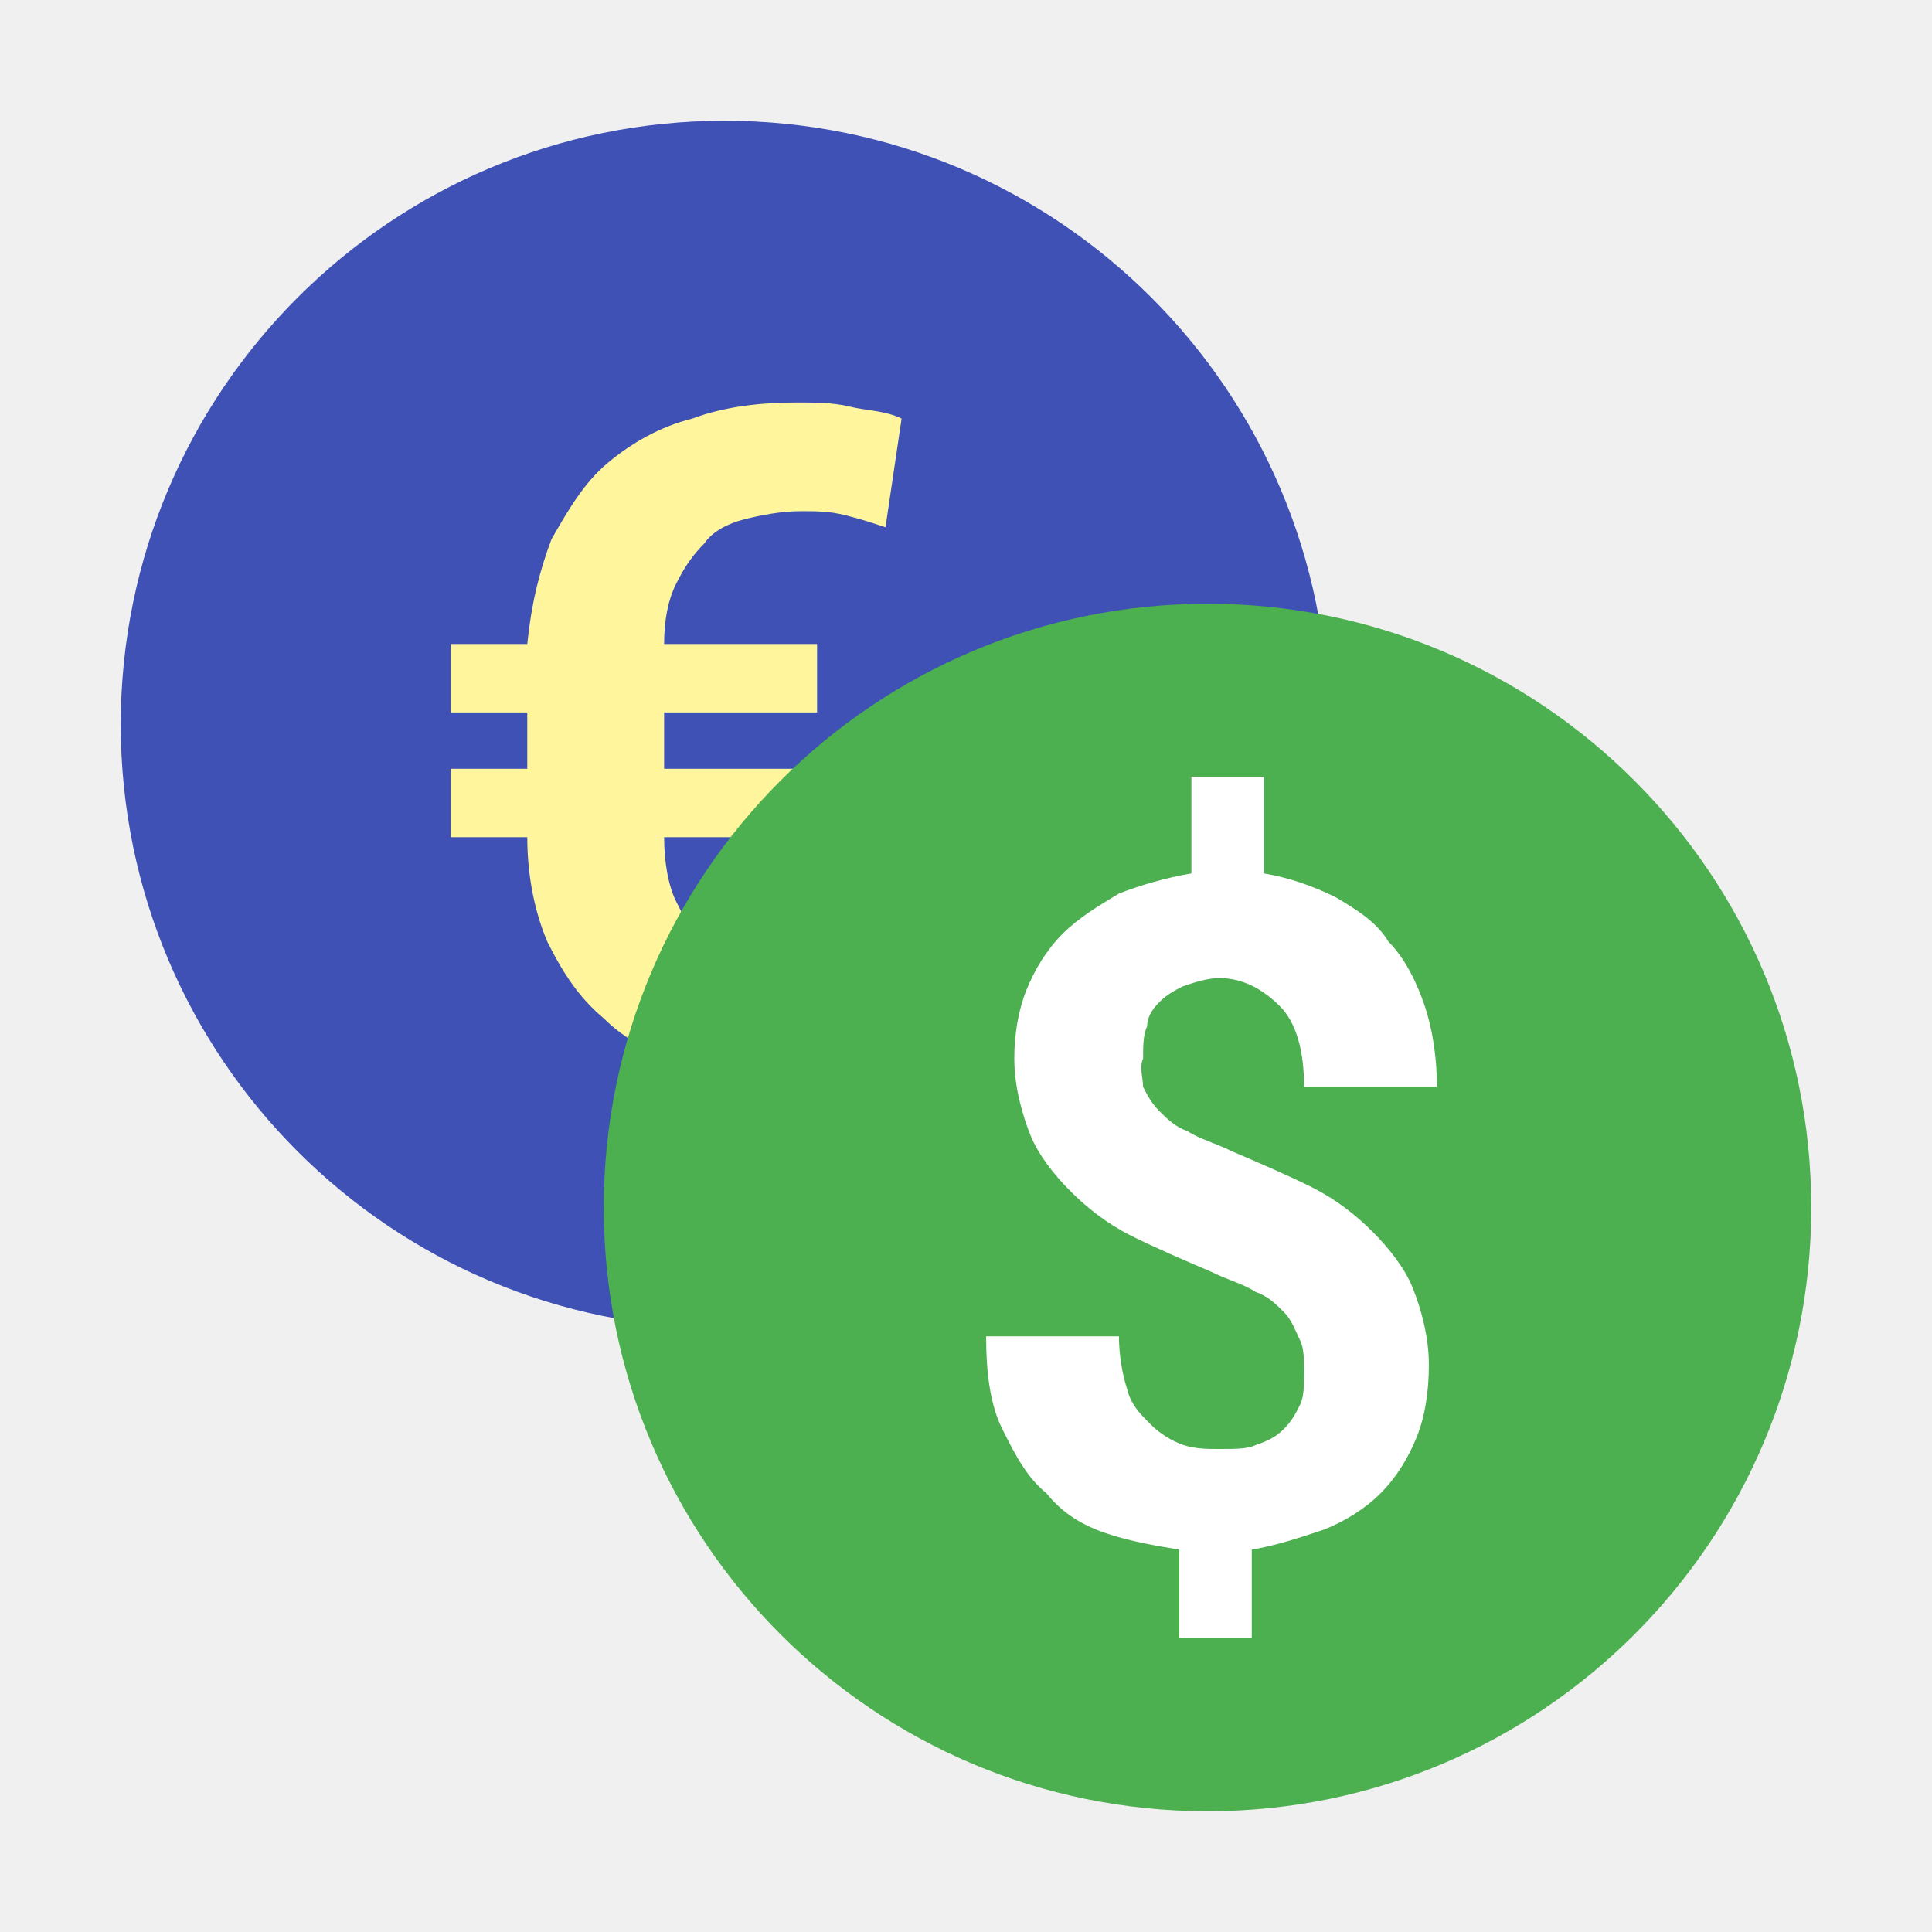
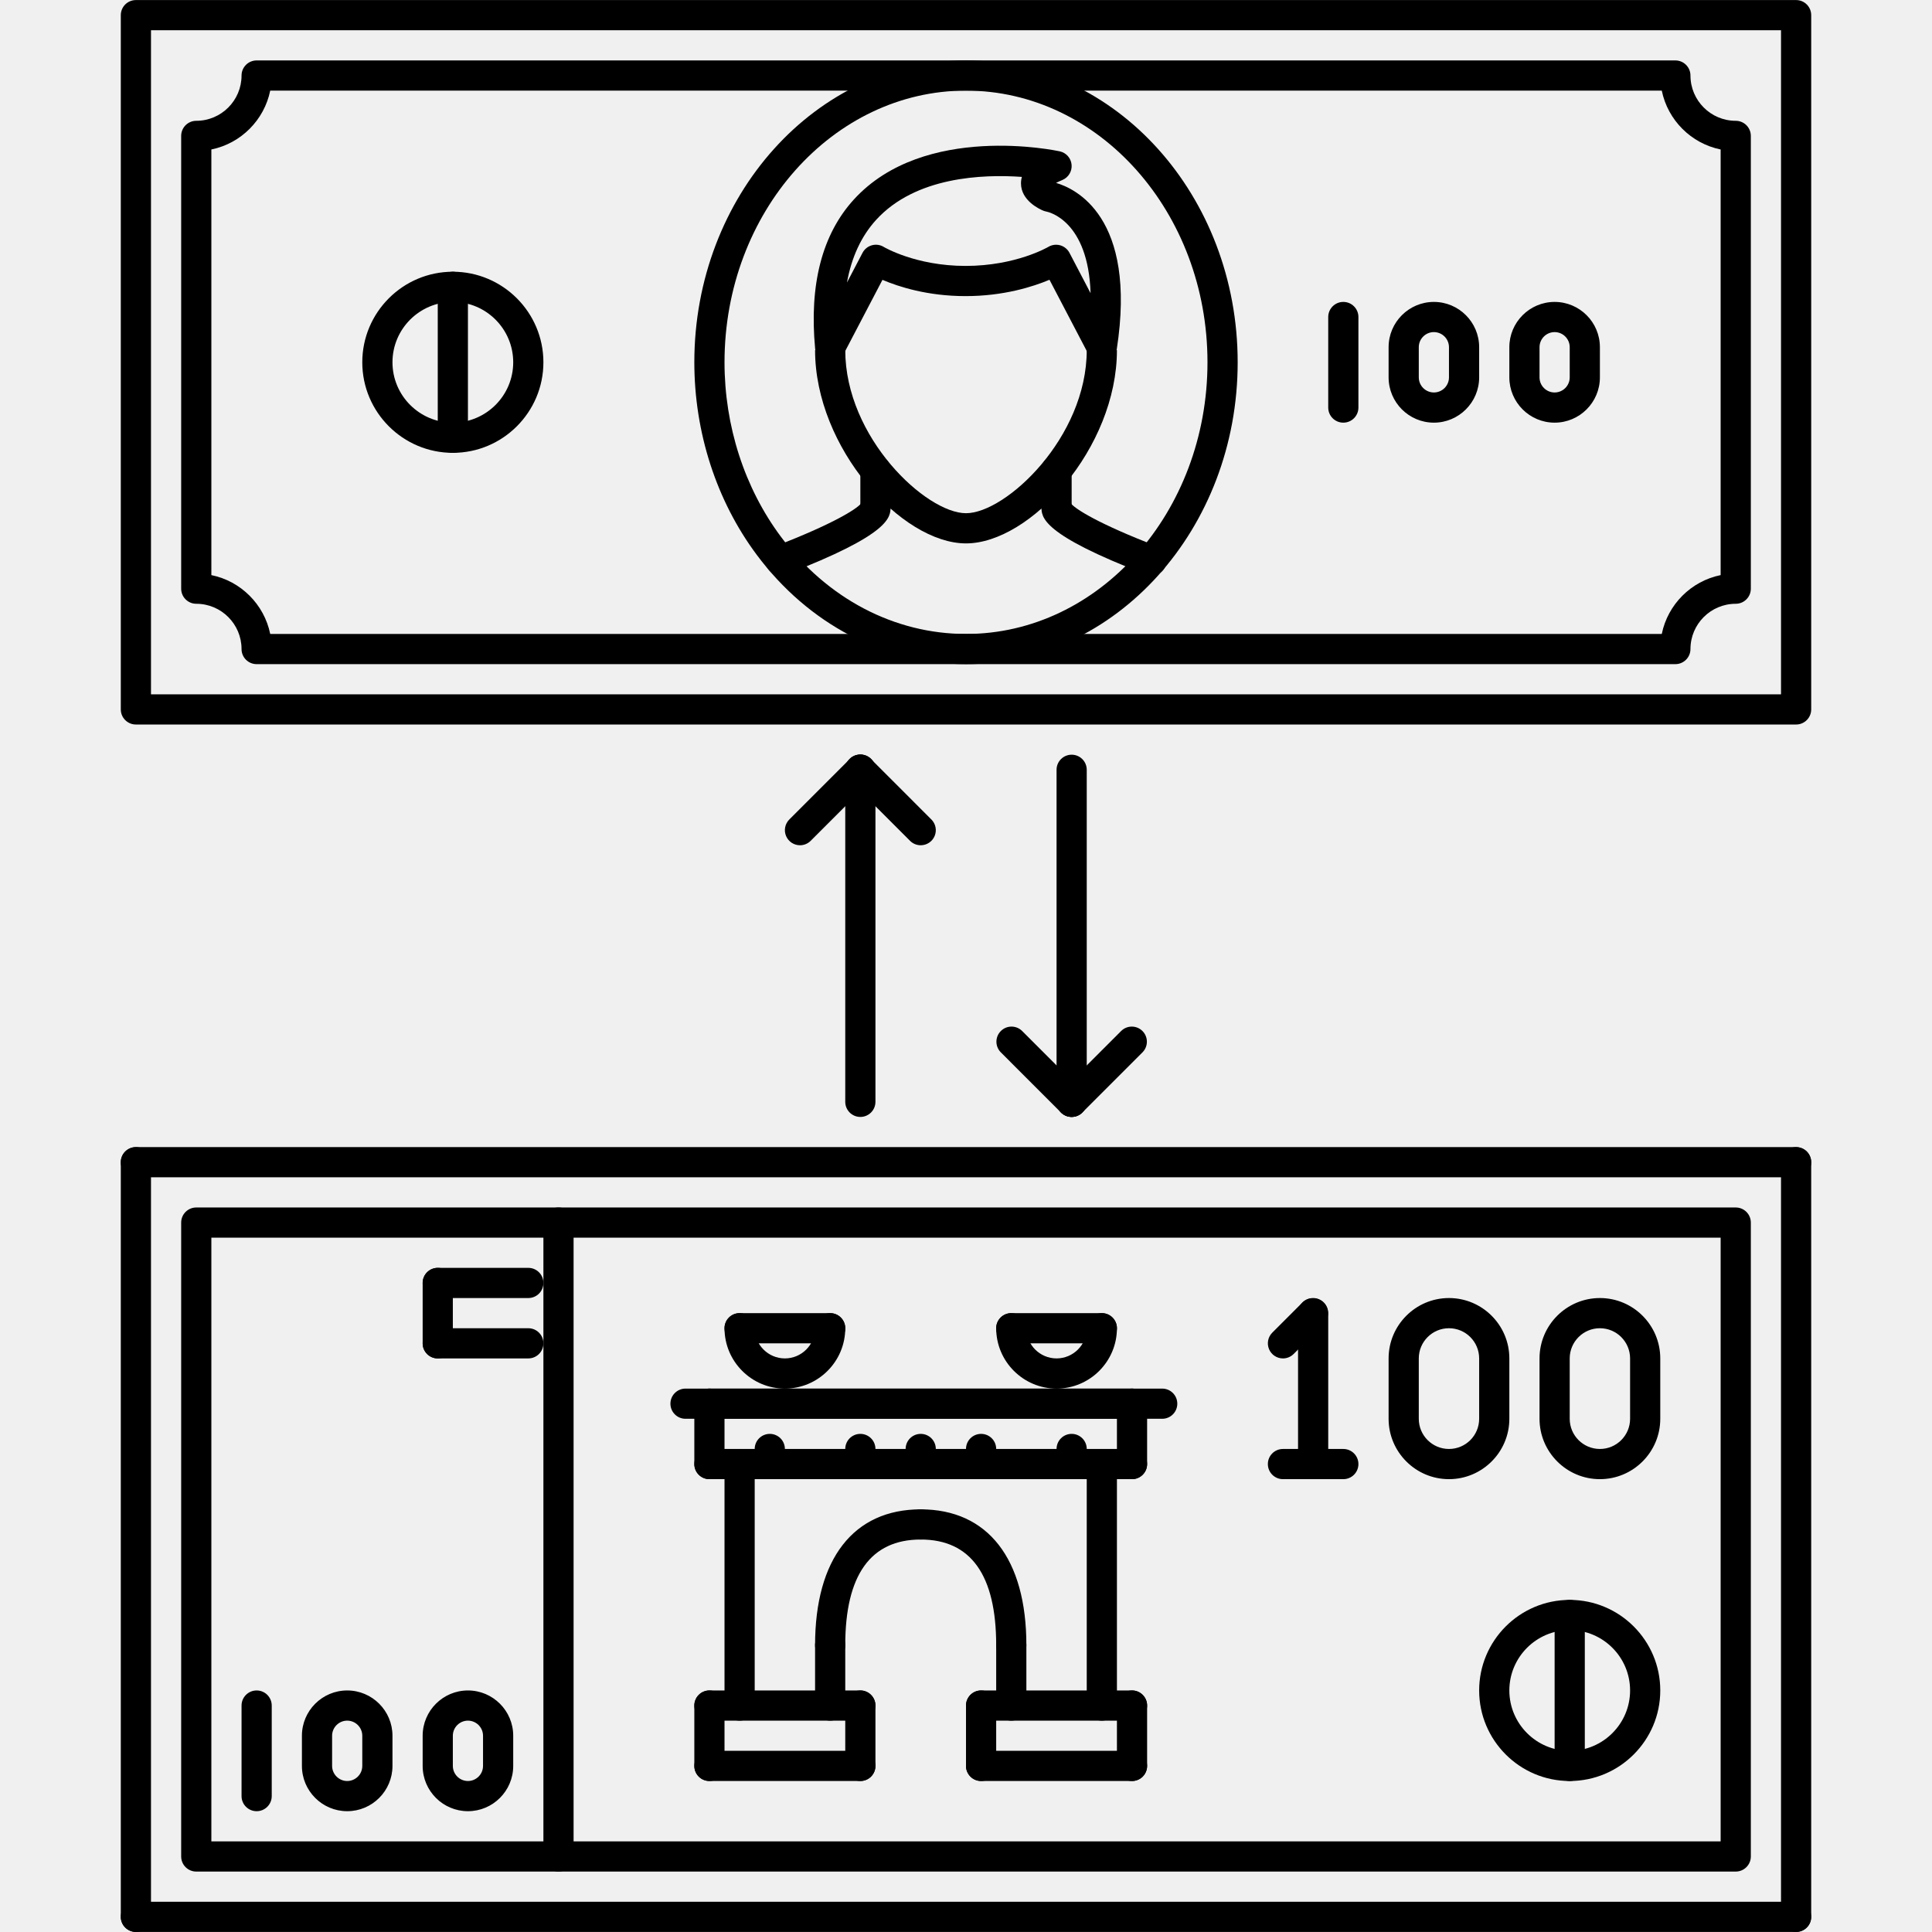
- <svg xmlns="http://www.w3.org/2000/svg" width="800px" height="800px" viewBox="0 0 1024 1024" class="icon" version="1.1">
-   <path d="M384 384m-320 0a320 320 0 1 0 640 0 320 320 0 1 0-640 0Z" fill="#3F51B5" />
-   <path d="M433.067 341.333v36.267h-81.067v29.867h81.067v36.267h-81.067c0 12.8 2.133 25.6 6.4 34.133 4.267 8.533 8.533 17.067 14.933 21.333 6.4 6.4 14.933 8.533 23.467 12.8 8.533 2.133 19.2 4.267 29.867 4.267 8.533 0 14.933 0 23.467-2.133 8.533-2.133 14.933-2.133 21.333-6.4l8.533 57.6c-8.533 2.133-19.2 4.267-29.867 4.267-10.667 2.133-21.333 2.133-32 2.133-19.2 0-38.4-2.133-55.467-8.533-17.067-4.267-32-12.8-42.667-23.467-12.8-10.667-21.333-23.467-29.867-40.533-6.4-14.933-10.667-34.133-10.667-55.467h-40.533v-36.267h40.533v-29.867h-40.533V341.333h40.533c2.133-21.333 6.4-38.4 12.8-55.467 8.533-14.933 17.067-29.867 29.867-40.533 12.8-10.667 27.733-19.2 44.8-23.467 17.067-6.4 36.267-8.533 55.467-8.533 8.533 0 19.2 0 27.733 2.133s19.2 2.133 27.733 6.4l-8.533 57.6c-6.4-2.133-12.8-4.267-21.333-6.4-8.533-2.133-14.933-2.133-23.467-2.133-10.667 0-21.333 2.133-29.867 4.267-8.533 2.133-17.067 6.4-21.333 12.8-6.4 6.4-10.667 12.8-14.933 21.333s-6.4 19.2-6.4 32h81.067z" fill="#FFF59D" />
-   <path d="M640 640m-320 0a320 320 0 1 0 640 0 320 320 0 1 0-640 0Z" fill="#4CAF50" />
-   <path d="M605.867 576c2.133 4.267 4.267 8.533 8.533 12.8 4.267 4.267 8.533 8.533 14.933 10.667 6.4 4.267 14.933 6.4 23.467 10.667 14.933 6.4 29.867 12.8 42.667 19.2 12.8 6.4 23.467 14.933 32 23.467 8.533 8.533 17.067 19.2 21.333 29.867 4.267 10.667 8.533 25.6 8.533 40.533s-2.133 27.733-6.4 38.4c-4.267 10.667-10.667 21.333-19.2 29.867s-19.2 14.933-29.867 19.2c-12.8 4.267-25.6 8.533-38.4 10.667v46.933h-38.4v-46.933c-12.8-2.133-25.6-4.267-38.4-8.533s-23.467-10.667-32-21.333c-10.667-8.533-17.067-21.333-23.467-34.133-6.4-12.8-8.533-29.867-8.533-49.067h70.4c0 10.667 2.133 21.333 4.267 27.733 2.133 8.533 6.4 12.8 12.8 19.2 4.267 4.267 10.667 8.533 17.067 10.667 6.4 2.133 12.8 2.133 19.2 2.133 8.533 0 14.933 0 19.2-2.133 6.4-2.133 10.667-4.267 14.933-8.533 4.267-4.267 6.4-8.533 8.533-12.8 2.133-4.267 2.133-10.667 2.133-17.067 0-6.4 0-12.8-2.133-17.067-2.133-4.267-4.267-10.667-8.533-14.933s-8.533-8.533-14.933-10.667c-6.4-4.267-14.933-6.4-23.467-10.667-14.933-6.4-29.867-12.8-42.667-19.2-12.8-6.4-23.467-14.933-32-23.467-8.533-8.533-17.067-19.2-21.333-29.867-4.267-10.667-8.533-25.6-8.533-40.533 0-12.8 2.133-25.6 6.4-36.267 4.267-10.667 10.667-21.333 19.2-29.867 8.533-8.533 19.2-14.933 29.867-21.333 10.667-4.267 25.6-8.533 38.4-10.667v-51.2h38.4v51.2c12.8 2.133 25.6 6.4 38.4 12.8 10.667 6.4 21.333 12.8 27.733 23.467 8.533 8.533 14.933 21.333 19.2 34.133 4.267 12.8 6.4 27.733 6.4 42.667h-70.4c0-19.2-4.267-34.133-12.8-42.667-8.533-8.533-19.2-14.933-32-14.933-6.4 0-12.8 2.133-19.2 4.267-4.267 2.133-8.533 4.267-12.8 8.533-4.267 4.267-6.4 8.533-6.4 12.8-2.133 4.267-2.133 10.667-2.133 17.067-2.133 4.267 0 10.667 0 14.933z" fill="#FFFFFF" />
+ <svg xmlns="http://www.w3.org/2000/svg" width="800px" height="800px" viewBox="0 0 1024 1024" fill="#000000" class="icon" version="1.1">
+   <path d="M887.978 352.01H136.024c-4.422 0-8-3.578-8-8 0-13.232-10.764-23.998-23.998-23.998-4.422 0-8-3.578-8-8V72.028c0-4.422 3.578-8 8-8 13.234 0 23.998-10.766 23.998-23.998 0-4.422 3.578-8 8-8H887.98a7.994 7.994 0 0 1 7.998 8c0 13.232 10.766 23.998 24 23.998 4.422 0 8 3.578 8 8v239.984c0 4.422-3.578 8-8 8-13.234 0-24 10.766-24 23.998a7.998 7.998 0 0 1-8 8z m-744.752-16h737.548c3.204-15.648 15.544-28.006 31.202-31.194V79.222c-15.656-3.188-27.998-15.546-31.202-31.194H143.226c-3.204 15.648-15.546 28.006-31.202 31.194v225.596c15.656 3.186 28 15.546 31.202 31.192z" fill="" />
+   <path d="M951.974 384.008H72.028c-4.422 0-8-3.578-8-8V8.032c0-4.422 3.578-8 8-8h879.948a7.994 7.994 0 0 1 7.998 8v367.976a7.998 7.998 0 0 1-8 8z m-871.946-16h863.948V16.03H80.028v351.978z" fill="" />
+   <path d="M512 288.014c-34.186 0-79.994-50.654-79.994-102.448h15.998c0 46.436 42.92 86.448 63.996 86.448 21.078 0 63.996-40.012 63.996-86.448h16c0 51.794-45.808 102.448-79.996 102.448z" fill="" />
+   <path d="M610.372 305.028c-0.954 0-1.922-0.172-2.86-0.532-55.514-21.296-55.514-30.374-55.514-35.794 0-4.42 3.578-8 8-8a8.012 8.012 0 0 1 7.844 6.398c2.454 2.828 14.466 10.592 45.386 22.458a8.01 8.01 0 0 1 4.61 10.336 7.992 7.992 0 0 1-7.466 5.134z" fill="" />
+   <path d="M559.998 276.702c-4.422 0-8-3.578-8-8v-19.608c0-4.422 3.578-8 8-8s8 3.578 8 8v19.608c0 4.422-3.578 8-8 8zM413.678 305.012a8 8 0 0 1-2.872-15.468c30.92-11.876 42.902-19.624 45.356-22.444a8.012 8.012 0 0 1 7.844-6.398c4.422 0 8 3.578 8 8 0 5.414 0 14.468-55.452 35.78a8.17 8.17 0 0 1-2.876 0.53z" fill="" />
+   <path d="M464.004 276.702c-4.422 0-8-3.578-8-8v-19.592c0-4.422 3.578-8 8-8s8 3.578 8 8v19.592c0 4.422-3.578 8-8 8z" fill="" />
+   <path d="M512 352.01c-43.058 0-83.494-21.146-110.96-58.012-21.294-28.56-33.03-64.778-33.03-101.978 0-88.22 64.59-159.99 143.99-159.99 79.402 0 143.992 71.77 143.992 159.99S591.402 352.01 512 352.01z m0-303.982c-70.572 0-127.992 64.598-127.992 143.992 0 33.78 10.61 66.598 29.858 92.416 24.422 32.78 60.186 51.576 98.134 51.576 70.574 0 127.992-64.598 127.992-143.992S582.574 48.028 512 48.028z" fill="" />
+   <path d="M440.006 192.02a8.016 8.016 0 0 1-7.968-7.25c-3.188-33.982 3.704-60.55 20.482-78.978 37.374-41.044 107.822-25.866 109.134-25.592 3.438 0.726 6 3.61 6.312 7.108a8.008 8.008 0 0 1-4.938 8.124c-1.36 0.554-2.438 1.062-3.296 1.516 9.656 2.766 43.154 17.578 32.154 88.298a7.994 7.994 0 0 1-6.594 6.664c-3.39 0.586-6.796-1.124-8.406-4.18L556.248 148.28c-8.67 3.648-24.264 8.664-44.482 8.664-20.124 0-35.466-4.96-44.042-8.618L447.1 187.73a8.02 8.02 0 0 1-7.094 4.29z m119.742-62.31c0.734 0 1.454 0.102 2.172 0.296a8.094 8.094 0 0 1 4.922 3.992l11.186 21.396c-1.218-38.498-22.294-43.036-23.358-43.24a9.62 9.62 0 0 1-1.672-0.476c-1.984-0.812-11.858-5.32-11.858-14.5 0-1.21 0.172-2.352 0.484-3.414-20.672-1.468-56.342-0.188-77.278 22.794-7.844 8.624-13 19.726-15.438 33.202L457.16 134a7.988 7.988 0 0 1 4.968-4 7.936 7.936 0 0 1 6.312 0.898c0.14 0.086 16.936 10.046 43.324 10.046 26.718 0 43.702-9.992 43.874-10.092a7.916 7.916 0 0 1 4.11-1.142zM240.018 240.016c-26.466 0-47.998-21.53-47.998-47.998s21.532-47.998 47.998-47.998 47.996 21.53 47.996 47.998-21.53 47.998-47.996 47.998z m0-79.994c-17.64 0-31.998 14.35-31.998 31.998s14.358 31.998 31.998 31.998c17.638 0 31.998-14.35 31.998-31.998s-14.36-31.998-31.998-31.998z" fill="" />
+   <path d="M240.018 240.016c-4.422 0-8-3.578-8-8V152.022c0-4.42 3.578-8 8-8s8 3.578 8 8v79.996a7.994 7.994 0 0 1-8 7.998zM919.976 991.97H104.026c-4.422 0-8-3.578-8-8V647.992c0-4.422 3.578-8 8-8h815.952c4.422 0 8 3.578 8 8v335.978a8 8 0 0 1-8.002 8z m-807.95-15.998h799.952v-319.98H112.026v319.98z" fill="" />
+   <path d="M831.98 943.972c-26.466 0-47.996-21.53-47.996-47.996s21.53-47.996 47.996-47.996c26.468 0 47.998 21.53 47.998 47.996s-21.528 47.996-47.998 47.996z m0-79.994c-17.638 0-31.996 14.358-31.996 31.998s14.358 31.998 31.996 31.998c17.64 0 32-14.358 32-31.998s-14.358-31.998-32-31.998z" fill="" />
+   <path d="M831.98 943.972a7.994 7.994 0 0 1-7.998-7.998v-79.996a7.994 7.994 0 0 1 7.998-7.998c4.422 0 8 3.578 8 7.998v79.996a7.994 7.994 0 0 1-8 7.998zM695.99 783.984c-4.422 0-8-3.578-8-8v-79.996c0-4.422 3.578-8 8-8a7.994 7.994 0 0 1 7.998 8v79.996c0 4.422-3.578 8-7.998 8zM767.984 783.984c-17.638 0-31.996-14.36-31.996-32v-31.996c0-17.64 14.358-32 31.996-32 17.64 0 32 14.36 32 32v31.996c0 17.64-14.36 32-32 32z m0-79.996c-8.826 0-15.998 7.172-15.998 16v31.996c0 8.828 7.172 16 15.998 16 8.828 0 16-7.172 16-16v-31.996c0-8.828-7.172-16-16-16zM847.98 783.984c-17.64 0-31.998-14.36-31.998-32v-31.996c0-17.64 14.358-32 31.998-32s31.998 14.36 31.998 32v31.996c0 17.64-14.356 32-31.998 32z m0-79.996c-8.828 0-16 7.172-16 16v31.996c0 8.828 7.172 16 16 16s16-7.172 16-16v-31.996c0-8.828-7.172-16-16-16z" fill="" />
+   <path d="M679.99 719.988a8 8 0 0 1-5.654-13.656l15.998-16a8 8 0 0 1 11.31 11.312l-15.998 16a7.964 7.964 0 0 1-5.656 2.344zM711.988 783.984h-31.998c-4.42 0-7.998-3.578-7.998-8s3.578-8 7.998-8h31.998c4.422 0 8 3.578 8 8s-3.578 8-8 8zM296.014 991.97c-4.422 0-8-3.578-8-8V647.992c0-4.422 3.578-8 8-8s8 3.578 8 8v335.978c0 4.422-3.578 8-8 8z" fill="" />
+   <path d="M280.016 687.988h-47.998c-4.422 0-8-3.578-8-7.998 0-4.422 3.578-8 8-8h47.998a7.994 7.994 0 0 1 7.998 8 7.994 7.994 0 0 1-7.998 7.998z" fill="" />
+   <path d="M232.018 719.988c-4.422 0-8-3.578-8-8v-31.998c0-4.422 3.578-8 8-8s8 3.578 8 8v31.998c0 4.422-3.578 8-8 8z" fill="" />
+   <path d="M280.016 719.988h-47.998c-4.422 0-8-3.578-8-8s3.578-8 8-8h47.998c4.42 0 7.998 3.578 7.998 8s-3.578 8-7.998 8zM136.024 959.972c-4.422 0-8-3.578-8-8v-47.996c0-4.422 3.578-8 8-8s8 3.578 8 8v47.996c0 4.422-3.578 8-8 8zM184.022 959.972c-13.234 0-24-10.766-24-23.998v-16c0-13.232 10.766-23.998 24-23.998 13.232 0 23.998 10.766 23.998 23.998v16c0 13.234-10.766 23.998-23.998 23.998z m0-47.996c-4.406 0-8 3.594-8 7.998v16a8.016 8.016 0 0 0 8 7.998 8.014 8.014 0 0 0 7.998-7.998v-16a8.014 8.014 0 0 0-7.998-7.998zM248.018 959.972c-13.234 0-24-10.766-24-23.998v-16c0-13.232 10.766-23.998 24-23.998 13.232 0 23.998 10.766 23.998 23.998v16c0 13.234-10.766 23.998-23.998 23.998z m0-47.996c-4.406 0-8 3.594-8 7.998v16a8.016 8.016 0 0 0 8 7.998 8.014 8.014 0 0 0 7.998-7.998v-16a8.014 8.014 0 0 0-7.998-7.998zM711.988 224.018c-4.422 0-8-3.578-8-8V168.022c0-4.422 3.578-8 8-8s8 3.578 8 8v47.996c0 4.422-3.578 8-8 8zM759.986 224.018c-13.234 0-23.998-10.766-23.998-23.998v-16c0-13.232 10.764-23.998 23.998-23.998 13.232 0 23.998 10.766 23.998 23.998v16c0 13.232-10.766 23.998-23.998 23.998z m0-47.998c-4.406 0-8 3.586-8 8v16c0 4.414 3.594 8 8 8a8.01 8.01 0 0 0 7.998-8v-16c0-4.414-3.594-8-7.998-8zM823.982 224.018c-13.234 0-23.998-10.766-23.998-23.998v-16c0-13.232 10.764-23.998 23.998-23.998 13.232 0 23.998 10.766 23.998 23.998v16c0 13.232-10.766 23.998-23.998 23.998z m0-47.998c-4.406 0-8 3.586-8 8v16c0 4.414 3.594 8 8 8a8.01 8.01 0 0 0 7.998-8v-16c0-4.414-3.594-8-7.998-8z" fill="" />
+   <path d="M392.008 911.976c-4.422 0-8-3.578-8-8v-127.992c0-4.422 3.578-8 8-8s8 3.578 8 8v127.992c0 4.422-3.578 8-8 8zM440.006 911.976c-4.422 0-8-3.578-8-8v-31.998c0-4.422 3.578-8 8-8a7.994 7.994 0 0 1 7.998 8v31.998c0 4.422-3.578 8-7.998 8zM536 911.976c-4.422 0-8-3.578-8-8v-31.998c0-4.422 3.578-8 8-8s8 3.578 8 8v31.998c0 4.422-3.578 8-8 8zM583.996 911.976c-4.422 0-8-3.578-8-8v-127.992c0-4.422 3.578-8 8-8s8 3.578 8 8v127.992c0 4.422-3.578 8-8 8z" fill="" />
+   <path d="M440.006 879.976c-4.422 0-8-3.578-8-7.998 0-45.748 20.404-71.996 55.996-71.996 4.422 0 8 3.578 8 8a7.994 7.994 0 0 1-8 7.998c-26.544 0-39.998 18.844-39.998 55.998a7.994 7.994 0 0 1-7.998 7.998z" fill="" />
+   <path d="M536 879.976c-4.422 0-8-3.578-8-7.998 0-37.154-13.454-55.998-39.998-55.998-4.422 0-8-3.578-8-7.998 0-4.422 3.578-8 8-8 35.592 0 55.998 26.248 55.998 71.996a7.994 7.994 0 0 1-8 7.998zM456.004 911.976h-79.994c-4.422 0-8-3.578-8-8s3.578-8 8-8h79.994c4.422 0 8 3.578 8 8s-3.578 8-8 8zM599.996 911.976H520c-4.422 0-8-3.578-8-8s3.578-8 8-8h79.996c4.422 0 8 3.578 8 8s-3.578 8-8 8zM599.996 783.984H376.01c-4.422 0-8-3.578-8-8s3.578-8 8-8h223.986c4.422 0 8 3.578 8 8s-3.578 8-8 8z" fill="" />
+   <path d="M599.996 783.984c-4.422 0-8-3.578-8-8v-31.998c0-4.422 3.578-8 8-8s8 3.578 8 8v31.998c0 4.422-3.578 8-8 8z" fill="" />
+   <path d="M599.996 751.984H376.01c-4.422 0-8-3.578-8-7.998 0-4.422 3.578-8 8-8h223.986c4.422 0 8 3.578 8 8a7.994 7.994 0 0 1-8 7.998z" fill="" />
+   <path d="M376.01 783.984c-4.422 0-8-3.578-8-8v-31.998c0-4.422 3.578-8 8-8a7.994 7.994 0 0 1 7.998 8v31.998c0 4.422-3.578 8-7.998 8zM599.996 943.972c-4.422 0-8-3.578-8-7.998v-31.998c0-4.422 3.578-8 8-8s8 3.578 8 8v31.998a7.994 7.994 0 0 1-8 7.998z" fill="" />
+   <path d="M599.996 943.972H520c-4.422 0-8-3.578-8-7.998 0-4.422 3.578-8 8-8h79.996c4.422 0 8 3.578 8 8a7.994 7.994 0 0 1-8 7.998z" fill="" />
+   <path d="M520 943.972c-4.422 0-8-3.578-8-7.998v-31.998c0-4.422 3.578-8 8-8s8 3.578 8 8v31.998a7.994 7.994 0 0 1-8 7.998zM456.004 943.972c-4.422 0-8-3.578-8-7.998v-31.998c0-4.422 3.578-8 8-8s8 3.578 8 8v31.998a7.994 7.994 0 0 1-8 7.998z" fill="" />
+   <path d="M456.004 943.972h-79.994c-4.422 0-8-3.578-8-7.998 0-4.422 3.578-8 8-8h79.994c4.422 0 8 3.578 8 8a7.994 7.994 0 0 1-8 7.998z" fill="" />
+   <path d="M376.01 943.972c-4.422 0-8-3.578-8-7.998v-31.998c0-4.422 3.578-8 8-8a7.994 7.994 0 0 1 7.998 8v31.998a7.994 7.994 0 0 1-7.998 7.998zM408.008 783.984c-4.422 0-8-3.578-8-8v-8c0-4.422 3.578-8 8-8a7.994 7.994 0 0 1 7.998 8v8c0 4.422-3.578 8-7.998 8zM456.004 783.984c-4.422 0-8-3.578-8-8v-8c0-4.422 3.578-8 8-8s8 3.578 8 8v8c0 4.422-3.578 8-8 8zM488.002 783.984c-4.422 0-8-3.578-8-8v-8c0-4.422 3.578-8 8-8s8 3.578 8 8v8c0 4.422-3.578 8-8 8zM520 783.984c-4.422 0-8-3.578-8-8v-8c0-4.422 3.578-8 8-8s8 3.578 8 8v8c0 4.422-3.578 8-8 8zM567.998 783.984c-4.422 0-8-3.578-8-8v-8c0-4.422 3.578-8 8-8a7.994 7.994 0 0 1 7.998 8v8c0 4.422-3.578 8-7.998 8zM615.994 751.984H363.338c-4.422 0-8-3.578-8-7.998 0-4.422 3.578-8 8-8h252.656c4.422 0 8 3.578 8 8a7.994 7.994 0 0 1-8 7.998zM416.006 735.986c-17.638 0-31.998-14.358-31.998-31.998 0-4.422 3.578-8 8-8s8 3.578 8 8c0 8.828 7.172 16 15.998 16 8.828 0 16-7.172 16-16 0-4.422 3.578-8 8-8a7.994 7.994 0 0 1 7.998 8c0 17.64-14.358 31.998-31.998 31.998zM559.998 735.986c-17.638 0-31.998-14.358-31.998-31.998 0-4.422 3.578-8 8-8s8 3.578 8 8c0 8.828 7.17 16 15.998 16s15.998-7.172 15.998-16c0-4.422 3.578-8 8-8s8 3.578 8 8c0 17.64-14.36 31.998-31.998 31.998z" fill="" />
+   <path d="M440.006 711.988h-47.998c-4.422 0-8-3.578-8-8s3.578-8 8-8h47.998c4.42 0 7.998 3.578 7.998 8s-3.578 8-7.998 8zM583.996 711.988H536c-4.422 0-8-3.578-8-8s3.578-8 8-8h47.996c4.422 0 8 3.578 8 8s-3.578 8-8 8z" fill="" />
+   <path d="M951.974 623.992H72.028c-4.422 0-8-3.578-8-7.998 0-4.422 3.578-8 8-8h879.948a7.994 7.994 0 0 1 7.998 8 7.998 7.998 0 0 1-8 7.998z" fill="" />
+   <path d="M951.974 1023.968c-4.422 0-8-3.578-8-8V615.994c0-4.422 3.578-8 8-8a7.994 7.994 0 0 1 7.998 8v399.974c0 4.422-3.578 8-7.998 8z" fill="" />
+   <path d="M951.974 1023.968H72.028c-4.422 0-8-3.578-8-8s3.578-8 8-8h879.948c4.42 0 7.998 3.578 7.998 8s-3.58 8-8 8z" fill="" />
+   <path d="M72.028 1023.968c-4.422 0-8-3.578-8-8V615.994c0-4.422 3.578-8 8-8s8 3.578 8 8v399.974c0 4.422-3.578 8-8 8z" fill="" />
+   <path d="M456.004 591.996c-4.422 0-8-3.578-8-8v-175.99c0-4.42 3.578-8 8-8s8 3.578 8 8v175.99c0 4.422-3.578 8-8 8z" fill="" />
+   <path d="M488.002 448.004a7.976 7.976 0 0 1-5.656-2.344l-31.998-31.998a8 8 0 1 1 11.312-11.312l31.998 31.998a8 8 0 0 1-5.656 13.656z" fill="" />
+   <path d="M424.006 448.004a8 8 0 0 1-5.656-13.656l31.998-31.998a8 8 0 1 1 11.312 11.312l-31.998 31.998a7.976 7.976 0 0 1-5.656 2.344zM567.998 591.996c-4.422 0-8-3.578-8-8v-175.99c0-4.42 3.578-8 8-8a7.994 7.994 0 0 1 7.998 8v175.99c0 4.422-3.578 8-7.998 8z" fill="" />
+   <path d="M567.998 591.996a7.976 7.976 0 0 1-5.656-2.344l-31.998-32a8 8 0 0 1 11.312-11.31l31.996 31.998a8 8 0 0 1-5.654 13.656z" fill="" />
+   <path d="M567.998 591.996a8 8 0 0 1-5.656-13.656l31.998-31.998a8 8 0 0 1 11.312 11.31l-32 32a7.972 7.972 0 0 1-5.654 2.344z" fill="" />
</svg>
